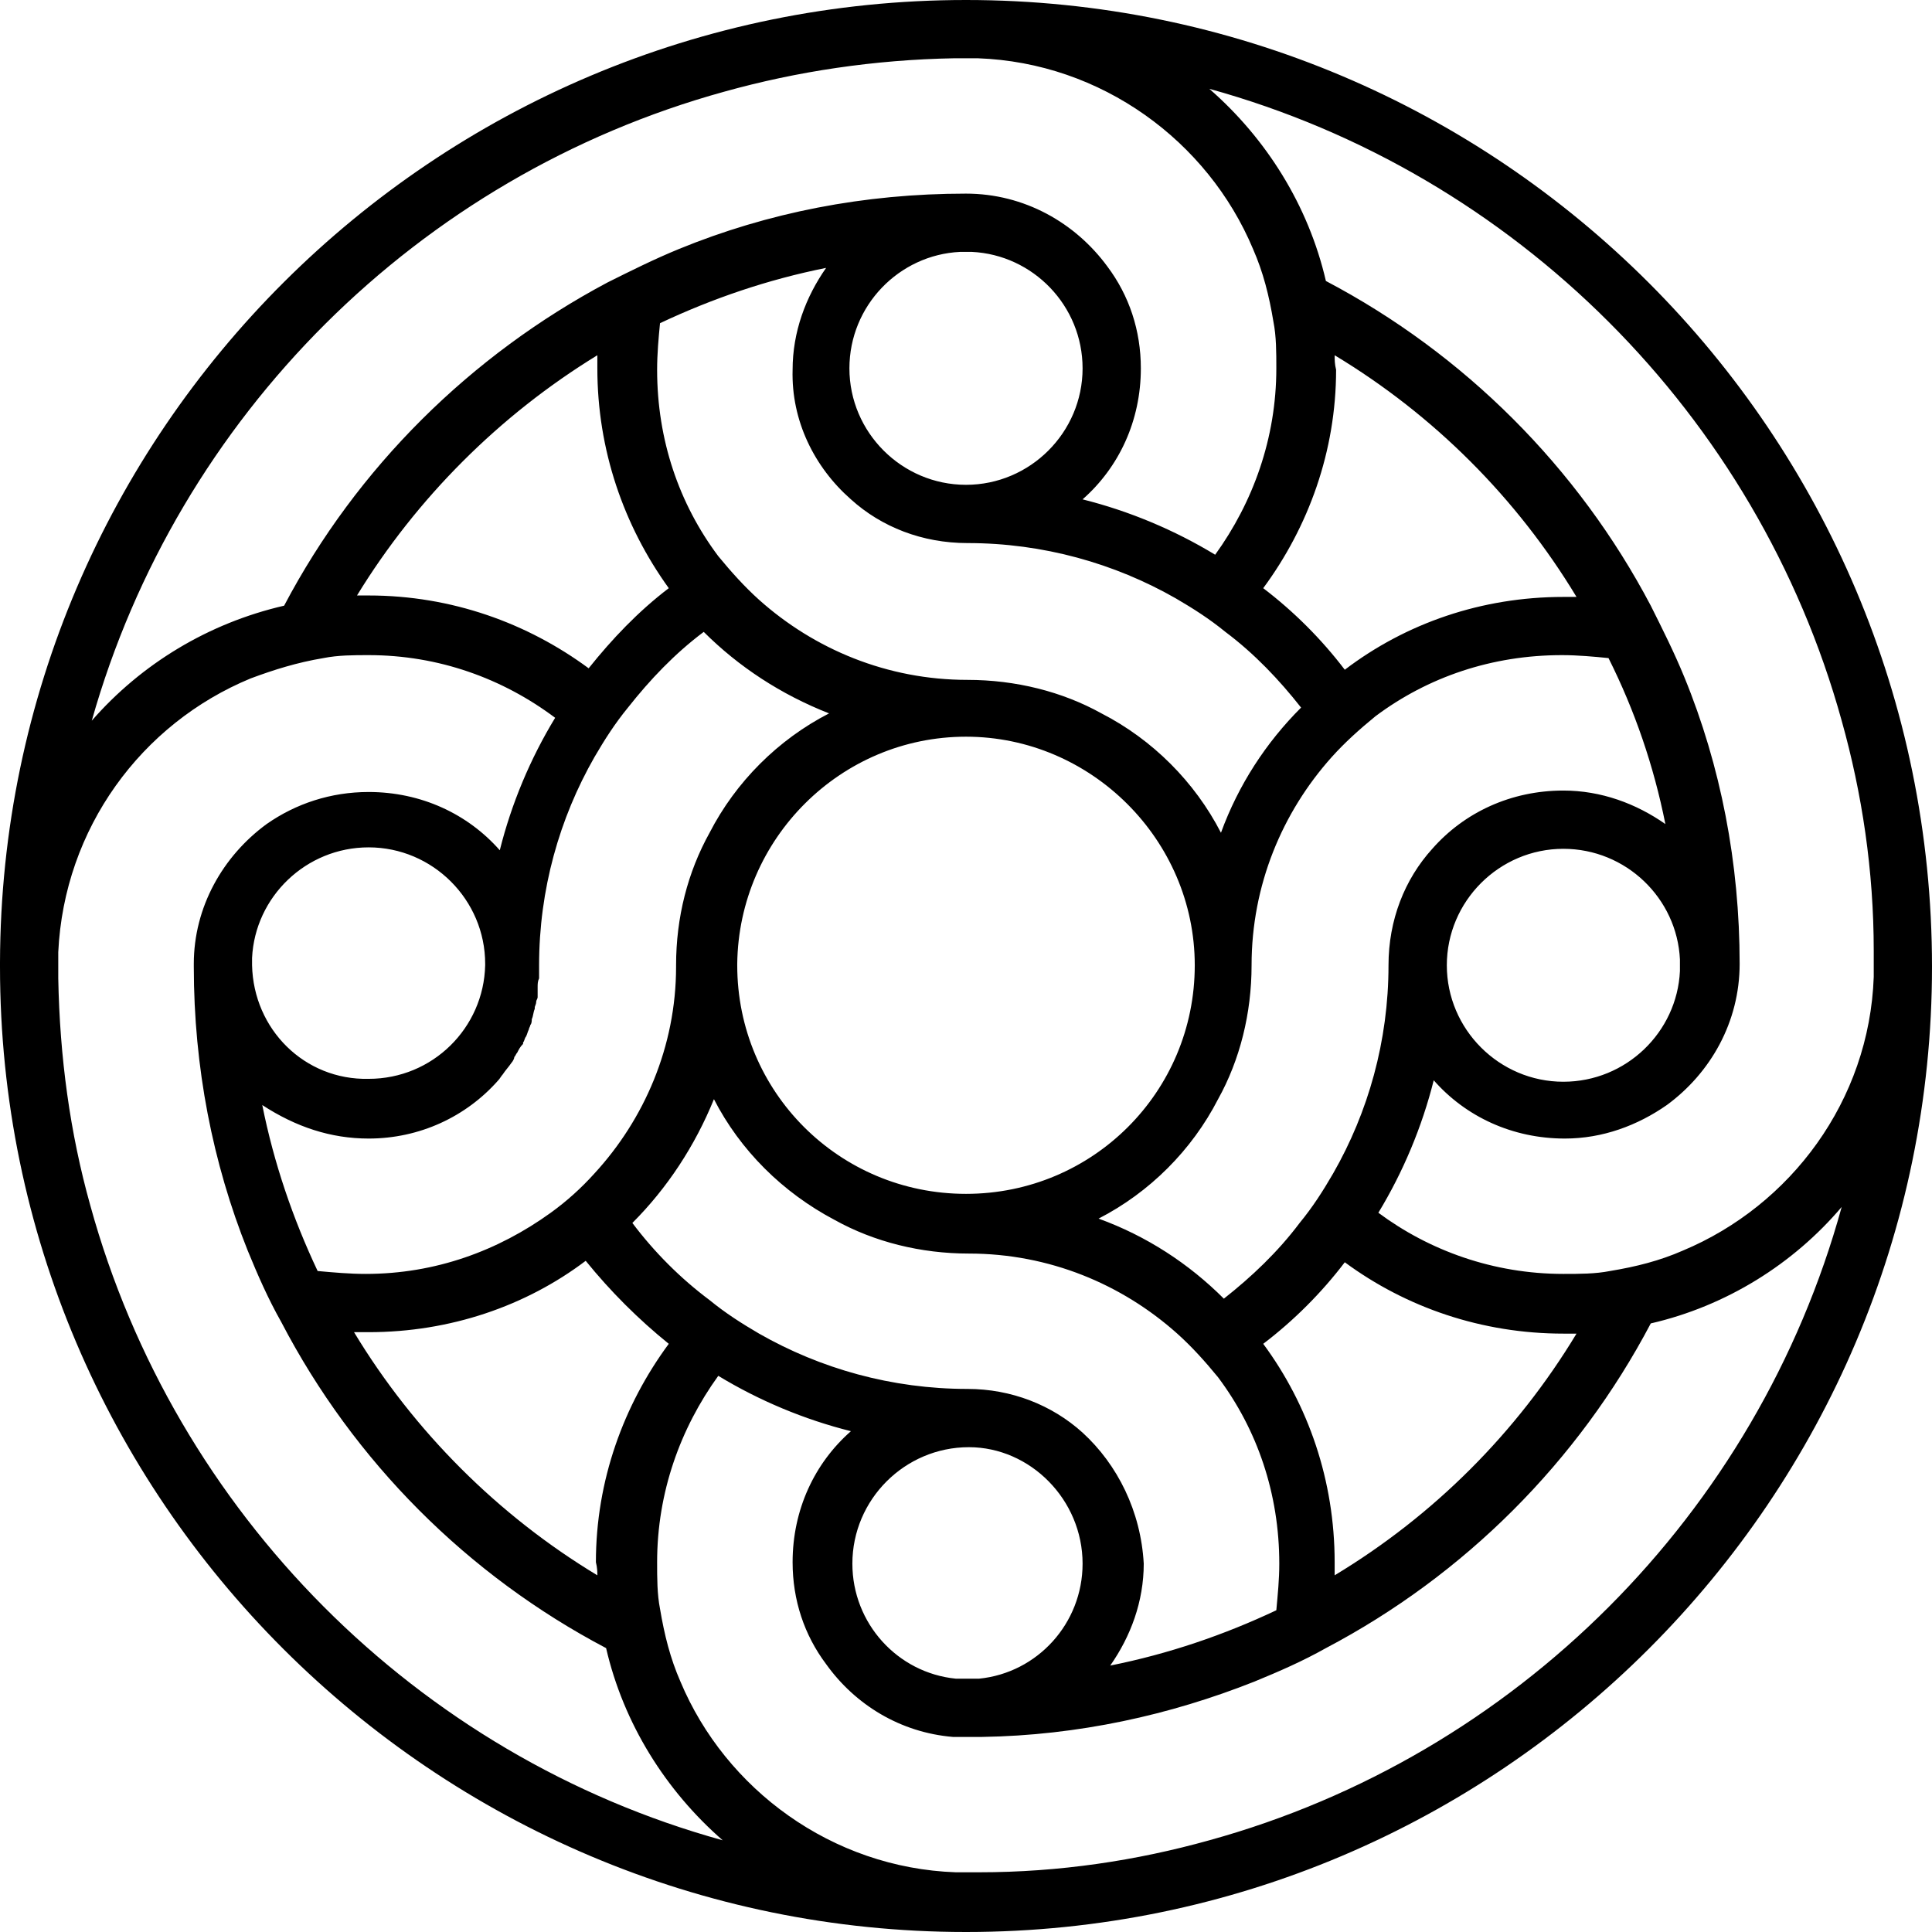
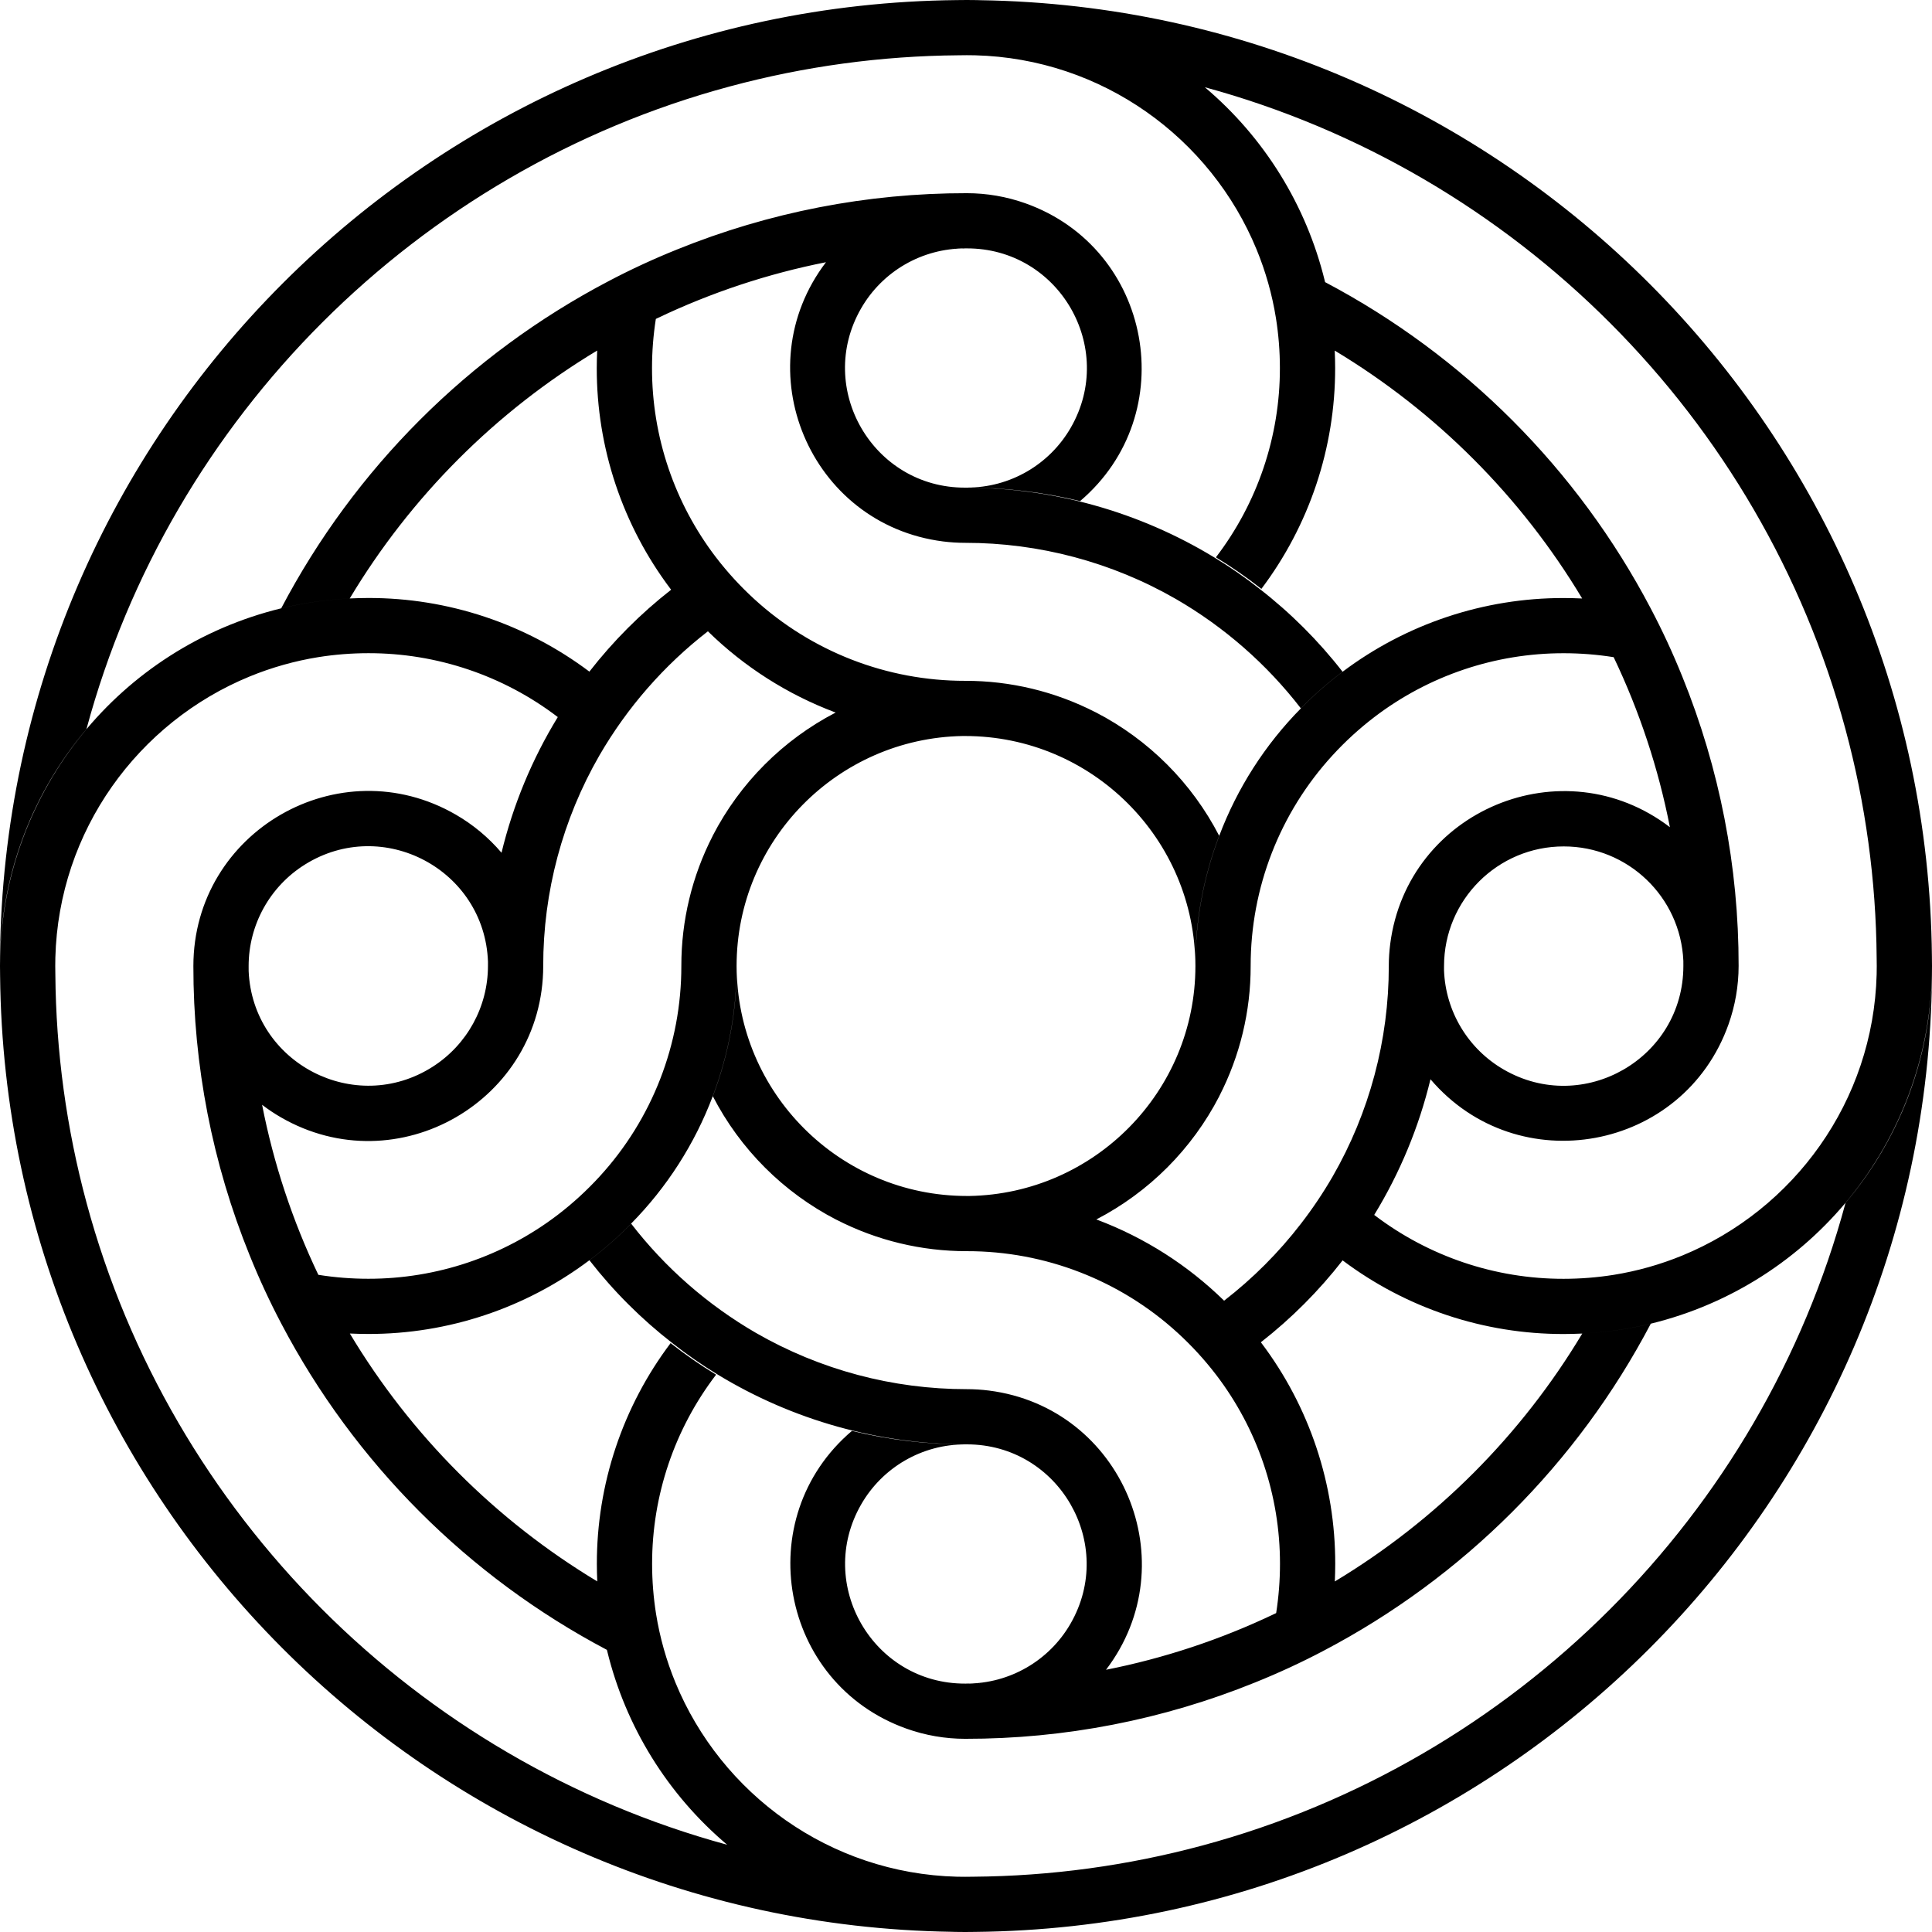
- <svg xmlns="http://www.w3.org/2000/svg" width="32" height="32" viewBox="0 0 32 32">
-   <path fill="currentColor" d="M16 0C7.192 0 0.024 7.138 0 15.94V16.012C0 24.838 7.192 32 16 32C24.833 32 32 24.814 32 16.012C32 7.162 24.833 0 16 0ZM11.994 1.519C13.201 1.182 14.48 0.989 15.807 0.965C15.879 0.965 15.928 0.965 16 0.965C16.072 0.965 16.145 0.965 16.193 0.965C18.244 1.037 20.006 2.339 20.754 4.124C20.923 4.509 21.02 4.895 21.092 5.329C21.14 5.57 21.14 5.836 21.14 6.101C21.14 7.258 20.754 8.32 20.127 9.188C19.451 8.778 18.703 8.464 17.931 8.271C18.534 7.741 18.896 6.969 18.896 6.101C18.896 5.474 18.703 4.895 18.341 4.413C17.81 3.69 16.965 3.207 16 3.207C14.311 3.207 12.718 3.521 11.246 4.124C10.836 4.292 10.45 4.485 10.063 4.678C7.795 5.884 5.913 7.741 4.706 10.032C3.451 10.321 2.341 10.996 1.52 11.937C2.944 6.897 6.926 2.918 11.994 1.519ZM22.106 5.884C23.747 6.873 25.122 8.247 26.112 9.887C26.039 9.887 25.967 9.887 25.894 9.887C24.543 9.887 23.288 10.321 22.274 11.093C21.888 10.586 21.43 10.128 20.923 9.742C21.671 8.729 22.13 7.476 22.13 6.125C22.106 6.029 22.106 5.956 22.106 5.884ZM27.584 13.649C27.101 13.311 26.522 13.094 25.894 13.094C25.026 13.094 24.253 13.456 23.723 14.059C23.264 14.565 22.998 15.24 22.998 15.988C22.998 17.242 22.661 18.424 22.081 19.436C21.913 19.726 21.744 19.991 21.526 20.256C21.164 20.738 20.73 21.148 20.271 21.51C19.692 20.931 18.992 20.473 18.196 20.184C19.041 19.75 19.741 19.05 20.175 18.206C20.537 17.555 20.73 16.784 20.73 15.988C20.73 14.662 21.237 13.456 22.057 12.54C22.274 12.298 22.516 12.081 22.781 11.864C23.65 11.213 24.712 10.851 25.87 10.851C26.136 10.851 26.401 10.876 26.642 10.9C27.077 11.768 27.391 12.684 27.584 13.649ZM27.825 15.892C27.825 15.916 27.825 15.964 27.825 15.988C27.825 16.012 27.825 16.06 27.825 16.084C27.777 17.097 26.932 17.917 25.894 17.917C24.833 17.917 23.964 17.049 23.964 15.988C23.964 14.927 24.833 14.059 25.894 14.059C26.932 14.059 27.777 14.879 27.825 15.892ZM20.923 22.258C21.43 21.872 21.888 21.414 22.274 20.907C23.288 21.655 24.543 22.089 25.894 22.089C25.967 22.089 26.039 22.089 26.112 22.089C25.122 23.729 23.747 25.103 22.106 26.092C22.106 26.02 22.106 25.947 22.106 25.875C22.106 24.524 21.671 23.27 20.923 22.258ZM17.931 23.729C17.424 23.27 16.748 23.005 16.024 23.005C14.769 23.005 13.587 22.668 12.573 22.089C12.284 21.92 12.018 21.751 11.753 21.534C11.27 21.173 10.836 20.738 10.474 20.256C11.053 19.677 11.511 18.978 11.825 18.206C12.259 19.05 12.959 19.75 13.828 20.208C14.48 20.57 15.252 20.763 16.048 20.763C17.376 20.763 18.582 21.269 19.499 22.089C19.741 22.306 19.958 22.547 20.175 22.812C20.826 23.68 21.189 24.741 21.189 25.899C21.189 26.164 21.164 26.405 21.14 26.671C20.271 27.081 19.354 27.394 18.389 27.587C18.727 27.105 18.944 26.526 18.944 25.899C18.896 25.031 18.51 24.259 17.931 23.729ZM17.931 25.899C17.931 26.888 17.183 27.708 16.217 27.804C16.145 27.804 16.096 27.804 16.024 27.804C15.952 27.804 15.879 27.804 15.831 27.804C14.866 27.708 14.118 26.888 14.118 25.899C14.118 24.838 14.986 23.97 16.048 23.97C17.062 23.97 17.931 24.838 17.931 25.899ZM9.894 26.092C8.253 25.103 6.854 23.705 5.864 22.065C5.937 22.065 6.033 22.065 6.106 22.065C7.457 22.065 8.712 21.631 9.701 20.883C10.112 21.39 10.57 21.848 11.077 22.258C10.329 23.27 9.87 24.524 9.87 25.875C9.894 25.971 9.894 26.044 9.894 26.092ZM6.106 18.858C6.95 18.858 7.722 18.496 8.253 17.893C8.278 17.869 8.302 17.821 8.326 17.797C8.374 17.724 8.422 17.676 8.471 17.604C8.495 17.579 8.519 17.531 8.519 17.507C8.543 17.483 8.543 17.459 8.567 17.435C8.591 17.387 8.615 17.338 8.664 17.29C8.664 17.29 8.664 17.29 8.664 17.266C8.688 17.242 8.688 17.194 8.712 17.17C8.736 17.121 8.736 17.097 8.76 17.049C8.76 17.025 8.784 17.001 8.784 16.977C8.808 16.953 8.808 16.904 8.808 16.88C8.833 16.832 8.833 16.76 8.857 16.711C8.857 16.711 8.857 16.711 8.857 16.687C8.857 16.663 8.881 16.639 8.881 16.591C8.881 16.567 8.905 16.543 8.905 16.518V16.494C8.905 16.47 8.905 16.446 8.905 16.422C8.905 16.398 8.905 16.374 8.905 16.35C8.905 16.301 8.905 16.253 8.929 16.205C8.929 16.181 8.929 16.157 8.929 16.133C8.929 16.084 8.929 16.06 8.929 16.012V15.988C8.929 14.734 9.267 13.552 9.846 12.54C10.015 12.25 10.184 11.985 10.401 11.72C10.763 11.261 11.174 10.827 11.656 10.466C12.235 11.044 12.935 11.503 13.732 11.816C12.887 12.25 12.187 12.95 11.753 13.793C11.391 14.445 11.198 15.192 11.198 15.988V16.012C11.198 17.338 10.667 18.544 9.846 19.436C9.629 19.677 9.388 19.895 9.122 20.087C8.253 20.714 7.216 21.1 6.057 21.1C5.792 21.1 5.526 21.076 5.261 21.052C4.851 20.184 4.537 19.267 4.344 18.303C4.899 18.665 5.478 18.858 6.106 18.858ZM4.175 15.988C4.175 15.94 4.175 15.916 4.175 15.867C4.223 14.855 5.068 14.035 6.106 14.035C7.167 14.035 8.036 14.903 8.036 15.964V15.988C8.012 17.025 7.167 17.869 6.106 17.869C5.044 17.893 4.199 17.049 4.175 15.988ZM11.077 9.742C10.57 10.128 10.136 10.586 9.75 11.069C8.736 10.321 7.481 9.863 6.106 9.863C6.033 9.863 5.961 9.863 5.913 9.863C6.902 8.247 8.278 6.873 9.894 5.884C9.894 5.956 9.894 6.029 9.894 6.101C9.894 7.451 10.329 8.705 11.077 9.742ZM14.094 8.271C14.6 8.729 15.276 8.995 16.024 8.995C17.279 8.995 18.462 9.332 19.475 9.911C19.765 10.08 20.03 10.249 20.296 10.466C20.778 10.827 21.189 11.261 21.55 11.72C20.971 12.298 20.513 12.998 20.223 13.793C19.789 12.95 19.089 12.25 18.244 11.816C17.593 11.454 16.82 11.261 16.024 11.261C14.697 11.261 13.49 10.755 12.573 9.935C12.332 9.718 12.115 9.477 11.897 9.212C11.246 8.344 10.884 7.283 10.884 6.125C10.884 5.86 10.908 5.595 10.932 5.353C11.801 4.943 12.718 4.63 13.683 4.437C13.345 4.919 13.128 5.498 13.128 6.125C13.104 6.969 13.49 7.741 14.094 8.271ZM14.069 6.101C14.069 5.064 14.89 4.22 15.903 4.172C15.928 4.172 15.976 4.172 16 4.172C16.024 4.172 16.072 4.172 16.096 4.172C17.11 4.22 17.931 5.064 17.931 6.101C17.931 7.162 17.062 8.03 16 8.03C14.938 8.03 14.069 7.162 14.069 6.101ZM19.789 15.988C19.789 18.086 18.099 19.774 16 19.774C13.9 19.774 12.211 18.086 12.211 15.988V15.964C12.235 13.89 13.925 12.202 16 12.202C18.075 12.202 19.789 13.914 19.789 15.988ZM1.496 19.967C1.158 18.761 0.989 17.507 0.965 16.205C0.965 16.133 0.965 16.084 0.965 16.012V15.964C0.965 15.892 0.965 15.843 0.965 15.771C1.062 13.721 2.341 11.985 4.151 11.237C4.537 11.093 4.923 10.972 5.357 10.9C5.599 10.851 5.864 10.851 6.106 10.851C7.264 10.851 8.326 11.237 9.195 11.889C8.784 12.564 8.471 13.311 8.278 14.083C7.747 13.48 6.974 13.118 6.106 13.118C5.478 13.118 4.899 13.311 4.416 13.649C3.692 14.179 3.21 15.023 3.21 15.964V16.012C3.21 17.676 3.523 19.267 4.103 20.714C4.271 21.124 4.44 21.51 4.658 21.896C5.864 24.211 7.747 26.092 10.039 27.298C10.329 28.552 11.029 29.661 11.97 30.481C6.902 29.082 2.896 25.055 1.496 19.967ZM20.03 30.481C18.823 30.818 17.544 31.011 16.217 31.011C16.145 31.011 16.096 31.011 16.024 31.011C15.952 31.011 15.879 31.011 15.831 31.011C13.78 30.939 12.018 29.637 11.27 27.852C11.101 27.466 11.005 27.081 10.932 26.647C10.884 26.405 10.884 26.14 10.884 25.875C10.884 24.717 11.27 23.656 11.897 22.788C12.573 23.198 13.321 23.512 14.094 23.705C13.49 24.235 13.128 25.007 13.128 25.875C13.128 26.502 13.321 27.081 13.683 27.563C14.166 28.238 14.914 28.696 15.783 28.769H15.807C15.879 28.769 15.952 28.769 16.024 28.769C16.096 28.769 16.169 28.769 16.241 28.769H16.265C17.858 28.744 19.379 28.407 20.778 27.852C21.189 27.683 21.575 27.515 21.961 27.298C24.253 26.092 26.136 24.211 27.342 21.92C28.597 21.631 29.707 20.931 30.504 19.991C29.104 25.079 25.098 29.082 20.03 30.481ZM31.035 15.988C31.035 16.06 31.035 16.108 31.035 16.181C30.962 18.231 29.659 19.967 27.873 20.714C27.487 20.883 27.101 20.98 26.667 21.052C26.425 21.1 26.16 21.1 25.894 21.1C24.736 21.1 23.674 20.714 22.83 20.087C23.24 19.412 23.553 18.665 23.747 17.893C24.277 18.496 25.05 18.858 25.919 18.858C26.546 18.858 27.125 18.64 27.608 18.303C28.332 17.772 28.814 16.928 28.814 15.964C28.814 14.3 28.501 12.684 27.897 11.213C27.729 10.803 27.535 10.418 27.342 10.032C26.136 7.741 24.253 5.86 21.961 4.654C21.671 3.4 20.971 2.291 20.03 1.471C25.098 2.87 29.104 6.873 30.504 11.937C30.842 13.142 31.035 14.421 31.035 15.747C31.035 15.843 31.035 15.916 31.035 15.988Z" />
+ <svg xmlns="http://www.w3.org/2000/svg" width="500" height="500" fill="none" viewBox="0 0 500 500">
+   <path fill="currentColor" fill-rule="evenodd" d="M 252.783 0.024 C 251.925 0 251.066 0 250.208 0 C 249.349 0 248.492 0 247.634 0.024 C 111.485 1.381 1.357 111.402 0 247.423 C 0.555 225.867 8.45 205.146 22.378 188.686 C 44.159 107.902 107.981 44.141 188.843 22.38 C 208.158 17.176 228.06 14.464 248.064 14.309 C 248.779 14.285 249.494 14.285 250.208 14.285 C 250.921 14.285 251.639 14.285 252.353 14.309 C 285.265 15.166 313.339 35.713 325.206 64.571 C 327.551 70.27 329.231 76.222 330.21 82.307 C 330.891 86.582 331.234 90.905 331.235 95.235 C 331.259 112.946 325.437 130.17 314.674 144.235 C 318.758 146.717 322.689 149.445 326.445 152.4 C 338.863 135.932 345.565 115.861 345.535 95.235 C 345.535 93.734 345.492 92.233 345.428 90.733 C 371.707 106.547 393.695 128.578 409.461 154.886 C 407.873 154.818 406.285 154.77 404.696 154.77 C 384.058 154.738 363.969 161.433 347.476 173.841 C 343.639 176.716 340.029 179.884 336.681 183.316 C 327.41 192.712 320.209 203.946 315.542 216.294 L 315.542 216.317 C 311.441 227.075 309.349 238.494 309.371 250.006 C 309.371 282.473 283.247 308.933 250.887 309.519 L 250.231 309.517 C 217.369 309.517 190.653 282.826 190.653 249.996 C 190.674 261.507 188.582 272.927 184.482 283.684 L 184.482 283.709 C 191.568 297.432 202.755 308.609 216.486 315.683 L 216.51 315.683 C 226.943 321.038 238.504 323.821 250.231 323.802 C 270.43 323.777 289.905 331.331 304.805 344.968 C 308.413 348.266 311.722 351.875 314.696 355.753 C 325.461 369.818 331.283 387.041 331.259 404.751 C 331.257 409.008 330.926 413.258 330.269 417.465 C 330.11 417.54 329.953 417.616 329.793 417.691 C 315.932 424.301 301.301 429.155 286.237 432.137 C 307.318 404.418 290.487 364.273 255.94 359.876 C 254.047 359.635 252.141 359.514 250.232 359.514 C 231.08 359.531 212.26 354.514 195.657 344.966 C 183.15 337.727 172.173 328.119 163.341 316.682 C 159.993 320.114 156.383 323.283 152.546 326.156 C 158.775 334.165 165.981 341.364 173.995 347.585 C 177.751 350.542 181.682 353.27 185.767 355.753 C 205.192 367.57 227.495 373.813 250.232 373.8 C 274.059 373.8 288.95 399.593 277.037 420.227 C 271.508 429.803 261.291 435.703 250.232 435.703 C 251.888 435.703 253.537 435.682 255.182 435.639 C 253.392 435.691 251.595 435.715 249.791 435.715 C 225.966 435.782 211.001 410.031 222.858 389.363 C 228.39 379.718 238.672 373.781 249.791 373.812 C 239.916 373.819 230.074 372.643 220.477 370.312 C 193.955 392.876 201.805 435.691 234.607 447.377 C 239.481 449.115 244.617 450.002 249.791 450.002 C 275.497 450.035 300.966 445.086 324.789 435.43 C 330.81 433.01 336.704 430.284 342.448 427.265 C 378.645 408.293 408.212 378.754 427.219 342.576 C 421.399 343.973 415.463 344.826 409.487 345.123 C 393.721 371.432 371.73 393.463 345.452 409.279 C 345.516 407.771 345.557 406.261 345.557 404.754 C 345.588 384.128 338.885 364.057 326.468 347.588 L 326.312 347.379 C 334.209 341.211 341.315 334.091 347.468 326.183 C 363.958 338.585 384.041 345.275 404.673 345.243 C 406.27 345.243 407.866 345.194 409.462 345.124 C 415.439 344.826 421.375 343.973 427.193 342.576 C 468.956 332.395 498.757 295.546 499.975 252.578 C 500 251.723 500 250.866 500 250.01 L 500 250.003 C 500 249.148 500 248.291 499.975 247.435 C 498.623 111.865 389.221 2.123 253.696 0.052 Z M 336.681 316.695 C 330.931 324.158 324.248 330.853 316.797 336.617 C 307.426 327.441 296.25 320.311 283.978 315.682 L 283.954 315.682 L 283.727 315.596 C 297.373 308.515 308.488 297.379 315.543 283.719 L 315.543 283.695 C 320.901 273.275 323.689 261.723 323.67 250.004 C 323.647 229.818 331.209 210.359 344.855 195.483 C 348.157 191.879 351.77 188.572 355.652 185.602 C 369.737 174.845 386.975 169.03 404.698 169.055 C 409.023 169.056 413.341 169.398 417.613 170.075 L 417.615 170.078 C 424.302 184.073 429.193 198.857 432.171 214.079 C 404.471 192.927 364.26 209.692 359.791 244.257 C 359.546 246.163 359.42 248.083 359.418 250.004 C 359.433 269.143 354.412 287.946 344.857 304.528 C 342.404 308.76 339.673 312.824 336.681 316.695 Z M 404.696 219.054 C 421.277 219.046 434.922 232.1 435.65 248.665 C 435.653 249.112 435.655 249.559 435.655 250.006 C 435.634 273.856 409.802 288.739 389.158 276.796 C 379.932 271.459 374.097 261.753 373.711 251.101 C 373.713 250.738 373.716 250.371 373.716 250.006 C 373.724 232.903 387.594 219.046 404.696 219.054 Z M 355.651 314.409 C 362.3 303.539 367.212 291.697 370.207 279.312 C 392.821 305.841 435.674 297.941 447.342 265.092 C 449.062 260.248 449.945 255.146 449.953 250.006 C 449.985 224.321 445.032 198.875 435.369 175.077 C 432.944 169.062 430.216 163.174 427.194 157.436 C 408.278 121.431 378.901 91.999 342.932 73.015 L 342.866 72.735 C 338.089 53.145 327.212 35.58 311.803 22.573 C 392.347 44.507 455.876 108.137 477.598 188.698 C 482.807 207.993 485.521 227.877 485.676 247.862 C 485.701 248.577 485.701 249.292 485.701 250.006 C 485.701 250.72 485.701 251.433 485.676 252.148 C 484.818 285.028 464.251 313.074 435.369 324.933 C 429.662 327.275 423.704 328.952 417.614 329.932 C 413.333 330.611 409.007 330.953 404.673 330.956 C 386.957 330.981 369.726 325.17 355.643 314.421 Z M 315.518 216.315 L 315.518 216.291 C 308.432 202.566 297.245 191.39 283.514 184.316 L 283.49 184.316 C 273.057 178.961 261.496 176.177 249.769 176.197 C 229.57 176.222 210.095 168.669 195.194 155.031 C 191.586 151.733 188.277 148.123 185.303 144.246 C 174.539 130.181 168.717 112.958 168.741 95.246 C 168.742 90.99 169.074 86.739 169.731 82.534 L 170.206 82.308 C 184.067 75.697 198.699 70.844 213.762 67.861 C 192.681 95.581 209.514 135.727 244.062 140.124 C 245.954 140.364 247.86 140.485 249.767 140.485 C 268.919 140.468 287.739 145.484 304.342 155.032 C 316.849 162.271 327.826 171.878 336.658 183.316 C 340.006 179.884 343.615 176.716 347.453 173.841 C 341.224 165.833 334.018 158.634 326.004 152.413 C 322.247 149.456 318.317 146.729 314.232 144.246 C 294.807 132.429 272.504 126.186 249.767 126.199 C 225.94 126.266 210.977 100.515 222.832 79.847 C 228.365 70.201 238.647 64.264 249.767 64.296 C 248.101 64.296 246.441 64.318 244.784 64.361 C 246.586 64.309 248.394 64.283 250.208 64.283 C 274.034 64.217 288.997 89.969 277.142 110.636 C 271.609 120.282 261.328 126.218 250.208 126.187 C 260.084 126.181 269.924 127.356 279.522 129.687 C 306.045 107.124 298.196 64.31 265.395 52.621 C 260.52 50.885 255.383 49.997 250.208 49.998 C 224.502 49.964 199.034 54.913 175.211 64.569 C 169.19 66.99 163.295 69.716 157.551 72.735 C 121.355 91.707 91.788 121.246 72.782 157.424 C 78.601 156.027 84.537 155.174 90.513 154.877 C 106.279 128.568 128.27 106.536 154.55 90.72 C 154.483 92.229 154.441 93.738 154.441 95.246 C 154.41 115.872 161.114 135.943 173.531 152.412 L 173.688 152.62 C 165.791 158.789 158.685 165.908 152.532 173.817 C 136.041 161.415 115.959 154.726 95.327 154.758 C 93.73 154.758 92.134 154.806 90.536 154.877 C 84.56 155.174 78.624 156.027 72.806 157.424 C 31.044 167.606 1.244 204.454 0.025 247.423 C 0 248.279 0 249.137 0 249.993 C 0 250.849 0 251.707 0.025 252.565 C 1.379 388.136 110.782 497.879 246.31 499.947 L 247.217 499.975 C 248.075 500 248.934 500 249.793 500 C 250.651 500 251.508 500 252.366 499.975 C 388.515 498.618 498.642 388.598 500 252.575 C 499.445 274.132 491.55 294.853 477.621 311.313 C 455.841 392.098 392.018 455.857 311.157 477.619 C 291.842 482.823 271.94 485.535 251.936 485.691 C 251.222 485.714 250.506 485.714 249.793 485.714 C 249.078 485.714 248.361 485.714 247.647 485.691 C 214.736 484.834 186.661 464.286 174.794 435.429 C 172.448 429.729 170.769 423.777 169.789 417.692 C 169.109 413.416 168.766 409.093 168.765 404.764 C 168.74 387.054 174.563 369.83 185.326 355.765 C 181.242 353.282 177.311 350.555 173.554 347.598 C 161.137 364.066 154.434 384.138 154.465 404.764 C 154.465 406.263 154.507 407.765 154.572 409.265 C 128.294 393.45 106.305 371.421 90.539 345.114 C 92.127 345.182 93.715 345.229 95.304 345.229 C 115.944 345.262 136.031 338.567 152.524 326.158 C 156.362 323.283 159.971 320.115 163.319 316.683 C 172.59 307.286 179.791 296.053 184.458 283.705 L 184.458 283.682 C 188.559 272.924 190.651 261.505 190.63 249.993 C 190.63 217.526 216.753 191.066 249.113 190.48 L 249.769 190.481 C 282.632 190.481 309.347 217.173 309.347 250.003 C 309.326 238.492 311.418 227.073 315.518 216.315 Z M 157.067 426.985 C 121.099 408.001 91.722 378.568 72.806 342.563 C 69.784 336.825 67.056 330.937 64.632 324.921 C 54.968 301.124 50.015 275.677 50.047 249.993 C 50.074 215.144 87.817 193.392 117.984 210.841 C 122.453 213.425 126.447 216.756 129.793 220.687 C 132.788 208.302 137.699 196.46 144.349 185.59 L 144.356 185.577 C 130.273 174.829 113.043 169.018 95.327 169.044 C 90.993 169.046 86.667 169.388 82.386 170.067 C 76.296 171.047 70.338 172.724 64.631 175.066 C 35.749 186.925 15.181 214.971 14.324 247.851 C 14.299 248.565 14.299 249.279 14.299 249.993 C 14.299 250.708 14.299 251.423 14.324 252.137 C 14.479 272.123 17.193 292.007 22.402 311.303 C 44.125 391.862 107.653 455.493 188.198 477.426 C 172.789 464.419 161.911 446.854 157.135 427.264 Z M 82.387 329.923 C 86.66 330.601 90.978 330.942 95.304 330.944 C 113.026 330.967 130.263 325.153 144.349 314.396 C 148.23 311.425 151.843 308.119 155.144 304.515 C 168.792 289.639 176.353 270.18 176.331 249.993 C 176.312 238.275 179.099 226.723 184.458 216.302 L 184.458 216.278 C 191.512 202.619 202.628 191.483 216.273 184.403 L 216.047 184.317 L 216.022 184.317 C 203.751 179.686 192.576 172.557 183.204 163.381 C 171.869 172.169 162.342 183.065 155.145 195.47 C 145.59 212.051 140.568 230.856 140.585 249.993 C 140.57 284.832 102.849 306.59 72.685 289.159 C 70.999 288.184 69.377 287.102 67.829 285.918 C 70.807 301.14 75.699 315.924 82.386 329.92 Z M 64.351 251.334 C 65.409 275.16 91.863 288.907 111.968 276.077 C 120.877 270.392 126.273 260.559 126.284 249.993 C 126.284 249.628 126.285 249.262 126.289 248.899 C 125.425 225.064 99.084 211.104 78.874 223.768 C 69.843 229.428 64.355 239.334 64.346 249.993 C 64.346 250.442 64.347 250.888 64.351 251.334 Z" />
</svg>
